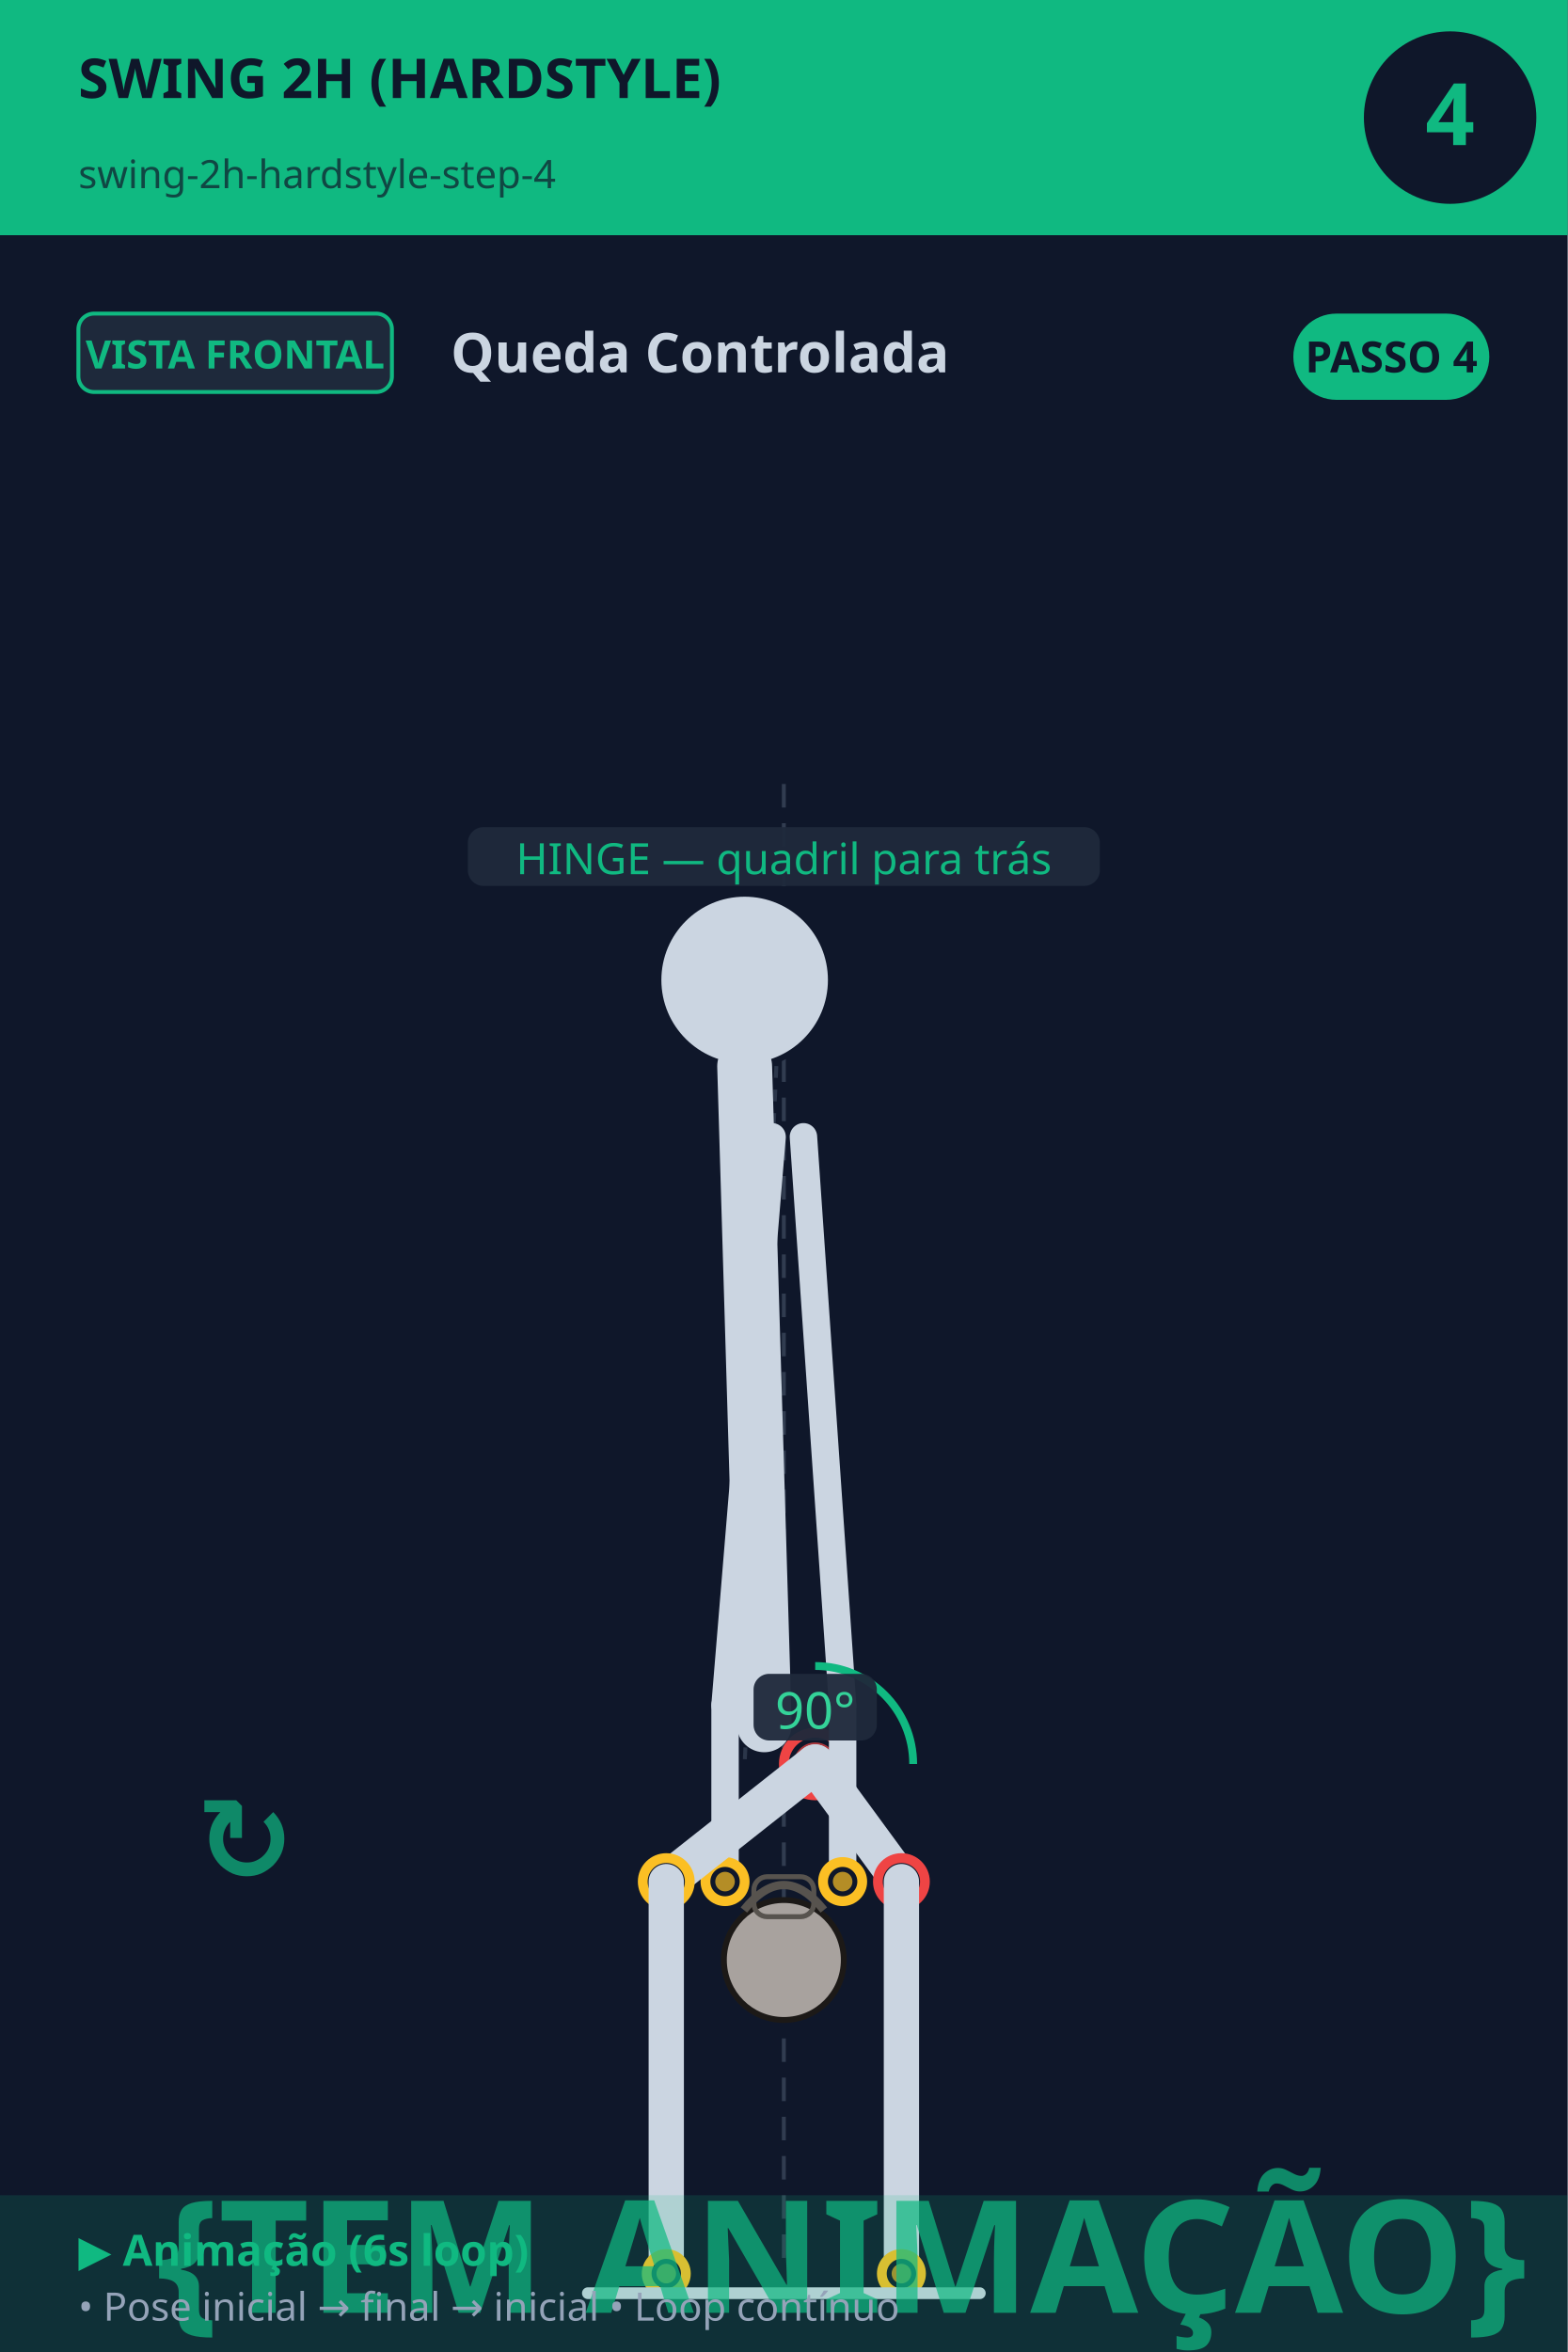
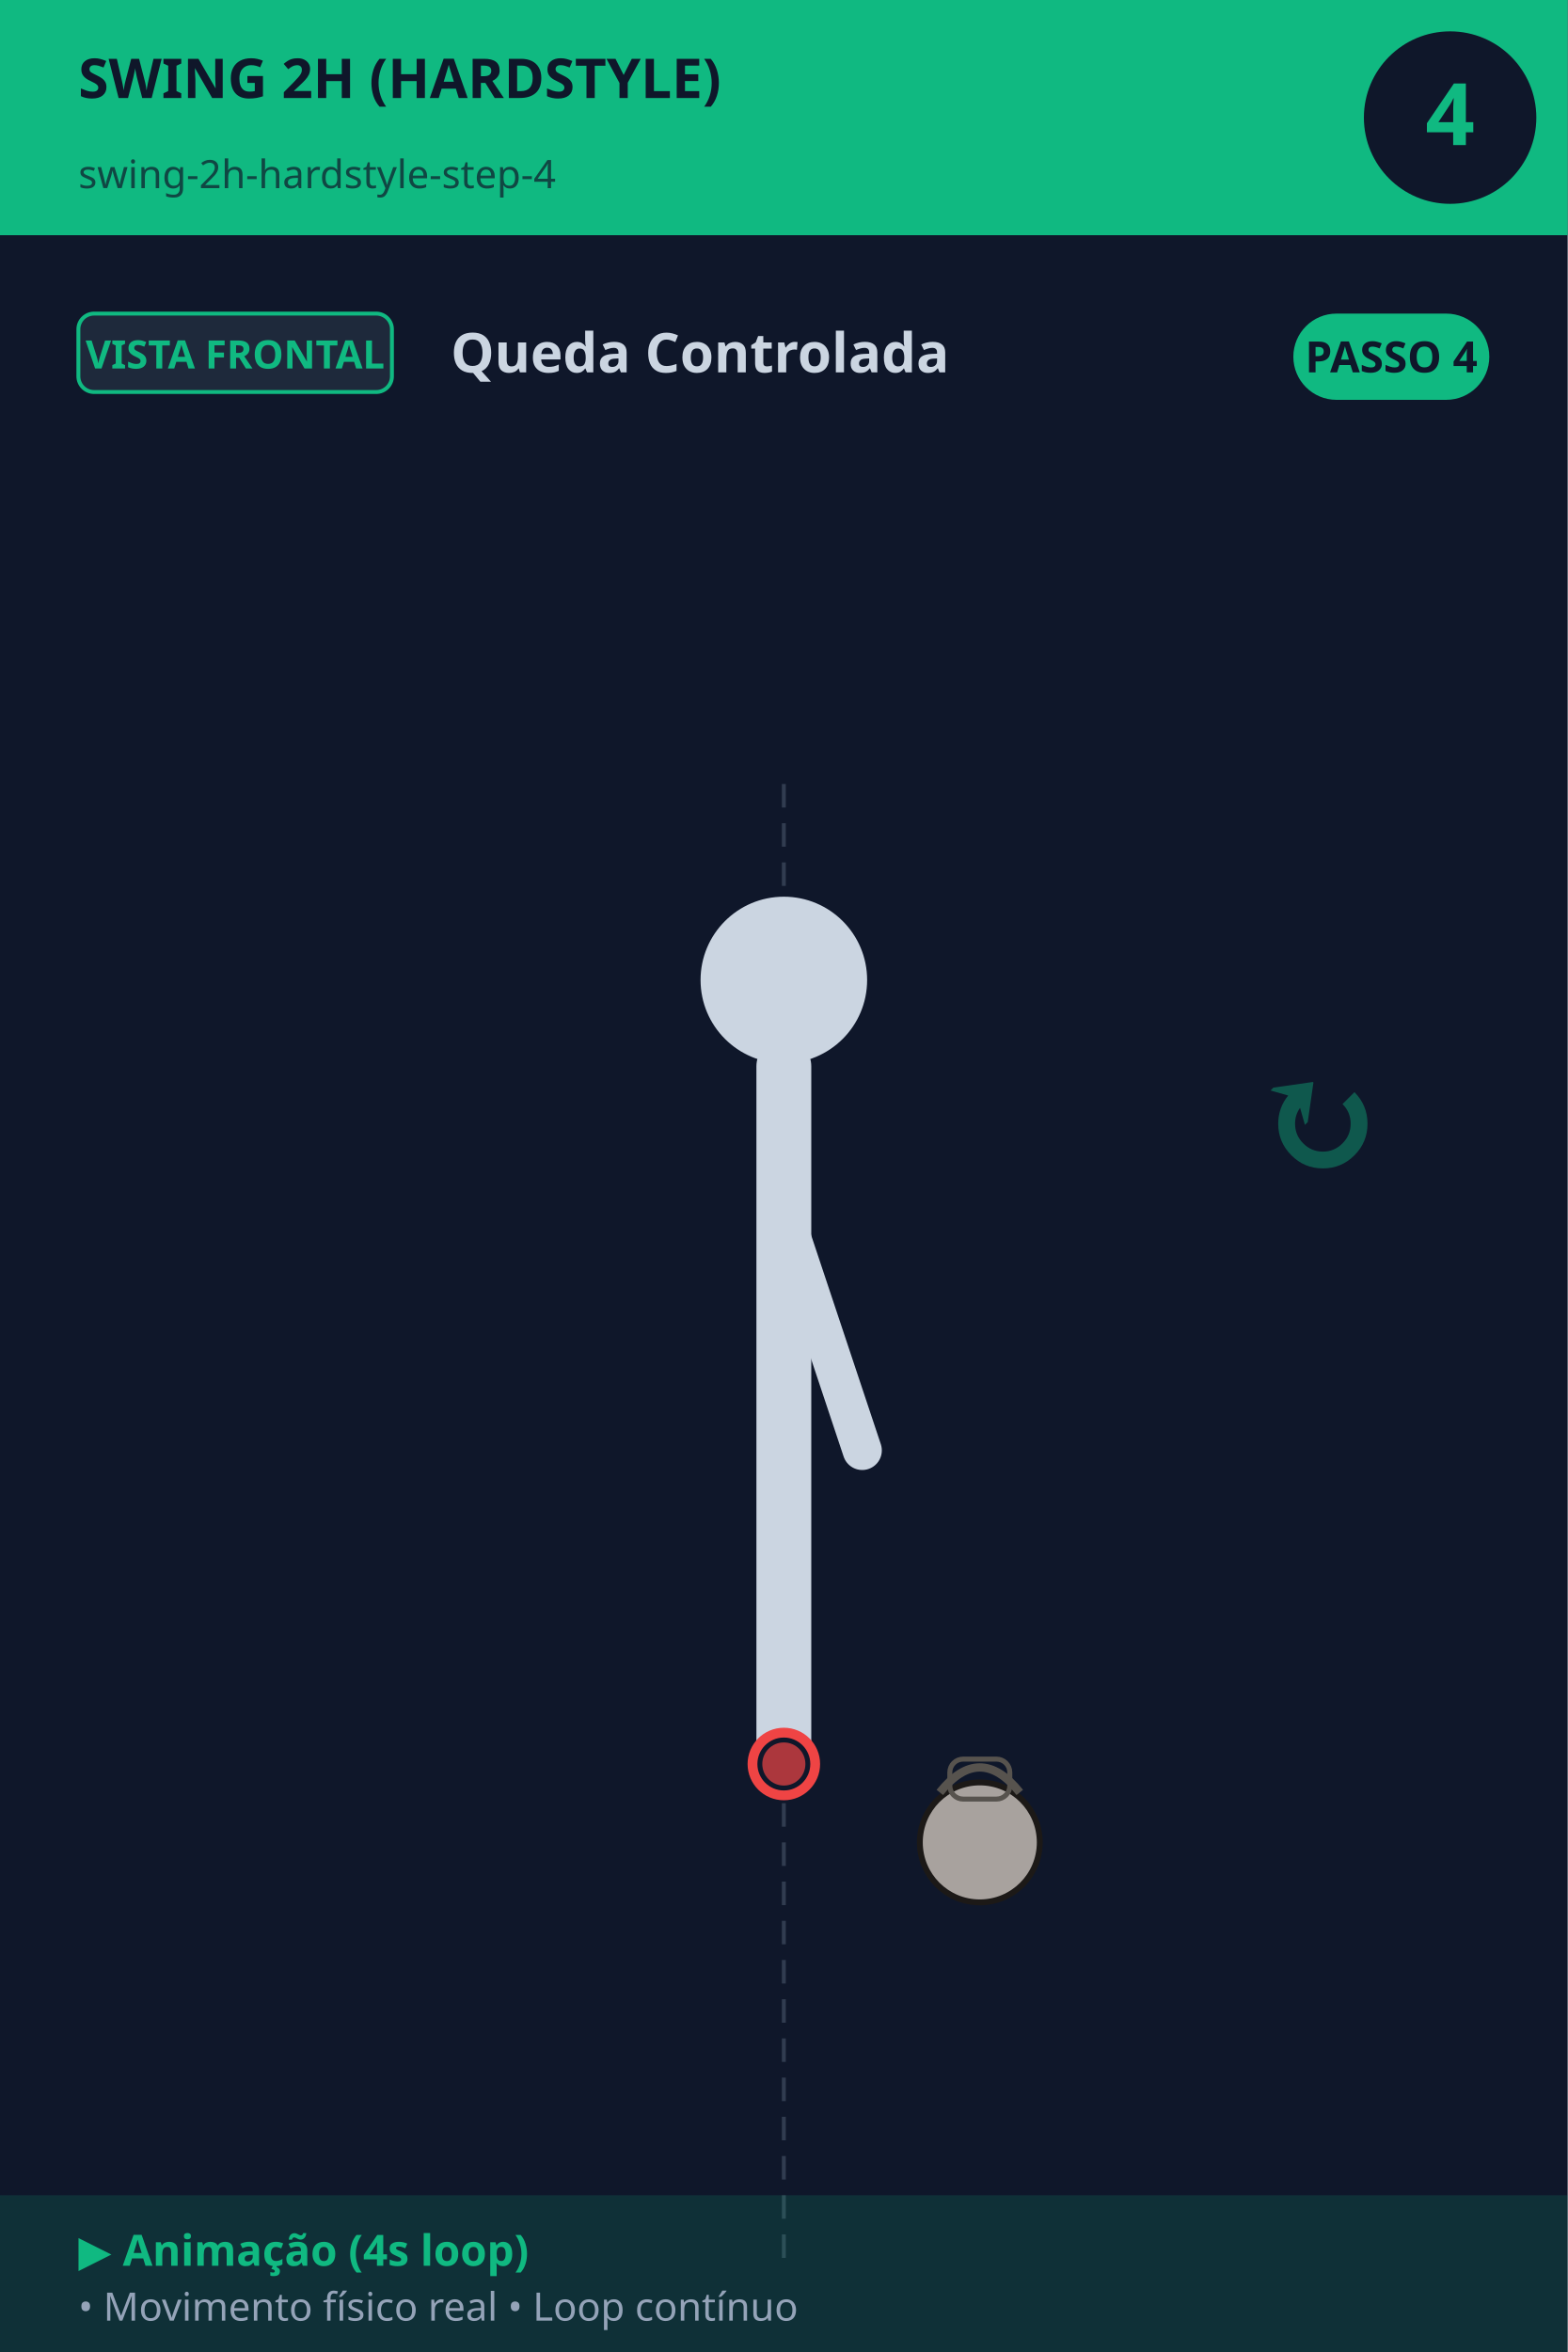
<svg xmlns="http://www.w3.org/2000/svg" viewBox="0 0 400 600" width="400" height="600">
  <rect width="400" height="600" fill="#0f172a" />
  <rect x="0" y="0" width="400" height="60" fill="#10b981" />
  <text x="20" y="25" font-size="14" font-weight="bold" fill="#0f172a" font-family="sans-serif">SWING 2H (HARDSTYLE)</text>
  <text x="20" y="48" font-size="10" fill="#0f172a" opacity="0.7" font-family="sans-serif">swing-2h-hardstyle-step-4</text>
  <circle cx="370" cy="30" r="22" fill="#0f172a" />
  <text x="370" y="37" font-size="22" font-weight="bold" fill="#10b981" text-anchor="middle" font-family="sans-serif">4</text>
  <rect x="20" y="80" width="80" height="20" rx="4" fill="#1e293b" stroke="#10b981" stroke-width="1" />
  <text x="60" y="94" font-size="10" font-weight="bold" fill="#10b981" text-anchor="middle" font-family="sans-serif">VISTA FRONTAL</text>
  <text x="115" y="95" font-size="14" font-weight="bold" fill="#cbd5e1" font-family="sans-serif">Queda Controlada</text>
  <g transform="translate(0, 50)">
    <line x1="200" y1="150" x2="200" y2="530" stroke="#475569" stroke-width="1" stroke-dasharray="6,4" opacity="0.6" />
-     <line x1="200" y1="180" x2="190" y2="400" stroke="#475569" stroke-width="1" stroke-dasharray="3,3" opacity="0.5" />
-     <circle cx="190" cy="200" r="22" fill="#cbd5e1" stroke="#0f172a" stroke-width="1.5" />
-     <line x1="190" y1="222" x2="195" y2="390" stroke="#cbd5e1" stroke-width="14" stroke-linecap="round" />
-     <circle cx="208" cy="400" r="8" fill="#0f172a" stroke="#ef4444" stroke-width="2.5" />
-     <circle cx="208" cy="400" r="5.5" fill="#ef4444" opacity="0.7" />
-     <line x1="197" y1="240" x2="185" y2="385" stroke="#cbd5e1" stroke-width="7" stroke-linecap="round" />
-     <line x1="205" y1="240" x2="215" y2="385" stroke="#cbd5e1" stroke-width="7" stroke-linecap="round" />
-     <line x1="185" y1="385" x2="185" y2="430" stroke="#cbd5e1" stroke-width="7" stroke-linecap="round" />
-     <line x1="215" y1="385" x2="215" y2="430" stroke="#cbd5e1" stroke-width="7" stroke-linecap="round" />
-     <circle cx="200" cy="450" r="15.3" fill="#a8a29e" stroke="#1c1917" stroke-width="1.5" />
-     <path d="M 189.8 437.25 Q 200 424.5 210.2 437.25" fill="none" stroke="#57534e" stroke-width="2.125" />
-     <rect x="192.35" y="428.75" width="15.3" height="10.2" rx="3.4" fill="none" stroke="#57534e" stroke-width="1.275" />
-     <circle cx="185" cy="430" r="5" fill="#0f172a" stroke="#fbbf24" stroke-width="2.5" />
-     <circle cx="185" cy="430" r="2.5" fill="#fbbf24" opacity="0.7" />
-     <circle cx="215" cy="430" r="5" fill="#0f172a" stroke="#fbbf24" stroke-width="2.5" />
-     <circle cx="215" cy="430" r="2.5" fill="#fbbf24" opacity="0.7" />
-     <line x1="208" y1="400" x2="230" y2="430" stroke="#cbd5e1" stroke-width="10" stroke-linecap="round" />
-     <circle cx="230" cy="430" r="6" fill="#0f172a" stroke="#ef4444" stroke-width="2.5" />
-     <circle cx="230" cy="430" r="3.5" fill="#ef4444" opacity="0.7" />
-     <line x1="230" y1="430" x2="230" y2="530" stroke="#cbd5e1" stroke-width="9" stroke-linecap="round" />
-     <circle cx="230" cy="530" r="5" fill="#0f172a" stroke="#fbbf24" stroke-width="2.5" />
-     <circle cx="230" cy="530" r="2.5" fill="#fbbf24" opacity="0.7" />
-     <line x1="208" y1="400" x2="170" y2="430" stroke="#cbd5e1" stroke-width="10" stroke-linecap="round" />
-     <circle cx="170" cy="430" r="6" fill="#0f172a" stroke="#fbbf24" stroke-width="2.5" />
-     <circle cx="170" cy="430" r="3.5" fill="#fbbf24" opacity="0.7" />
-     <line x1="170" y1="430" x2="170" y2="530" stroke="#cbd5e1" stroke-width="9" stroke-linecap="round" />
-     <circle cx="170" cy="530" r="5" fill="#0f172a" stroke="#fbbf24" stroke-width="2.5" />
-     <circle cx="170" cy="530" r="2.5" fill="#fbbf24" opacity="0.7" />
-     <path d="M 208.0 375.0 A 25 25 0 0 1 233.0 400.0" fill="none" stroke="#10b981" stroke-width="2" />
-     <rect x="192.275" y="377" width="31.45" height="17" rx="4" fill="#1e293b" opacity="0.95" />
-     <text x="208" y="391" font-size="13" fill="#34d399" text-anchor="middle" font-family="sans-serif" font-weight="500">90°</text>
-     <line x1="150" y1="535" x2="250" y2="535" stroke="#cbd5e1" stroke-width="3" stroke-linecap="round" />
-     <rect x="119.375" y="161" width="161.25" height="15" rx="4" fill="#1e293b" opacity="0.95" />
-     <text x="200" y="173" font-size="11" fill="#10b981" text-anchor="middle" font-family="sans-serif" font-weight="500">HINGE — quadril para trás</text>
-     <g opacity="0.7">
-       <text x="40" y="540" font-size="40" fill="#10b981" font-weight="bold" font-family="sans-serif">
- {TEM ANIMAÇÃO}
- <animate attributeName="opacity" values="0.9;0.4;0.9" dur="6s" repeatCount="indefinite" />
-       </text>
+     <circle cx="200" cy="200" r="22" fill="#cbd5e1" stroke="#0f172a" stroke-width="1.5" />
+     <g id="trunk">
+       <animateTransform attributeName="transform" type="rotate" values="0 200 222; -45 200 222; -90 200 222; -45 200 222; 0 200 222" keyTimes="0;0.25;0.5;0.75;1" dur="4s" repeatCount="indefinite" />
+       <line x1="200" y1="222" x2="200" y2="400" stroke="#cbd5e1" stroke-width="14" stroke-linecap="round" />
+       <line x1="200" y1="260" x2="200" y2="320" stroke="#cbd5e1" stroke-width="10" stroke-linecap="round" />
+       <line x1="200" y1="260" x2="220" y2="320" stroke="#cbd5e1" stroke-width="10" stroke-linecap="round" />
    </g>
+     <g>
+       <animateTransform attributeName="transform" type="translate" values="0,0; 0,-30; 0,-50; 0,-30; 0,0" keyTimes="0;0.25;0.5;0.75;1" dur="4s" repeatCount="indefinite" />
+       <circle cx="200" cy="400" r="8" fill="#0f172a" stroke="#ef4444" stroke-width="2.5" />
+       <circle cx="200" cy="400" r="5.5" fill="#ef4444" opacity="0.7" />
+     </g>
+     <g>
+       <animateTransform attributeName="transform" type="translate" values="0,0; 30,-30; 50,-100; 30,-30; 0,0" keyTimes="0;0.25;0.5;0.75;1" dur="4s" repeatCount="indefinite" />
+       <circle cx="250" cy="420" r="15.3" fill="#a8a29e" stroke="#1c1917" stroke-width="1.5" />
+       <path d="M 239.8 407.25 Q 250 394.5 260.2 407.25" fill="none" stroke="#57534e" stroke-width="2.125" />
+       <rect x="242.35" y="398.75" width="15.3" height="10.2" rx="3.4" fill="none" stroke="#57534e" stroke-width="1.275" />
+     </g>
+     <text x="320" y="250" font-size="40" fill="#10b981" opacity="0.4" font-weight="bold">↻</text>
  </g>
  <rect x="0" y="560" width="400" height="40" fill="#10b981" opacity="0.15" />
-   <text x="20" y="578" font-size="11" font-weight="bold" fill="#10b981" font-family="sans-serif">▶ Animação (6s loop)</text>
-   <text x="20" y="592" font-size="10" fill="#94a3b8" font-family="sans-serif">• Pose inicial → final → inicial • Loop contínuo</text>
+   <text x="20" y="578" font-size="11" font-weight="bold" fill="#10b981" font-family="sans-serif">▶ Animação (4s loop)</text>
+   <text x="20" y="592" font-size="10" fill="#94a3b8" font-family="sans-serif">• Movimento físico real • Loop contínuo</text>
  <g transform="translate(330, 80)">
    <rect x="0" y="0" width="50" height="22" rx="11" fill="#10b981" />
    <text x="25" y="15" font-size="11" font-weight="bold" fill="#0f172a" text-anchor="middle" font-family="sans-serif">PASSO 4</text>
  </g>
-   <g transform="translate(50, 480)">
-     <text font-size="30" fill="#10b981" font-weight="bold" font-family="sans-serif" opacity="0.7">↻
- <animateTransform attributeName="transform" type="rotate" from="0 15 15" to="360 15 15" dur="6s" repeatCount="indefinite" />
-     </text>
-   </g>
</svg>
